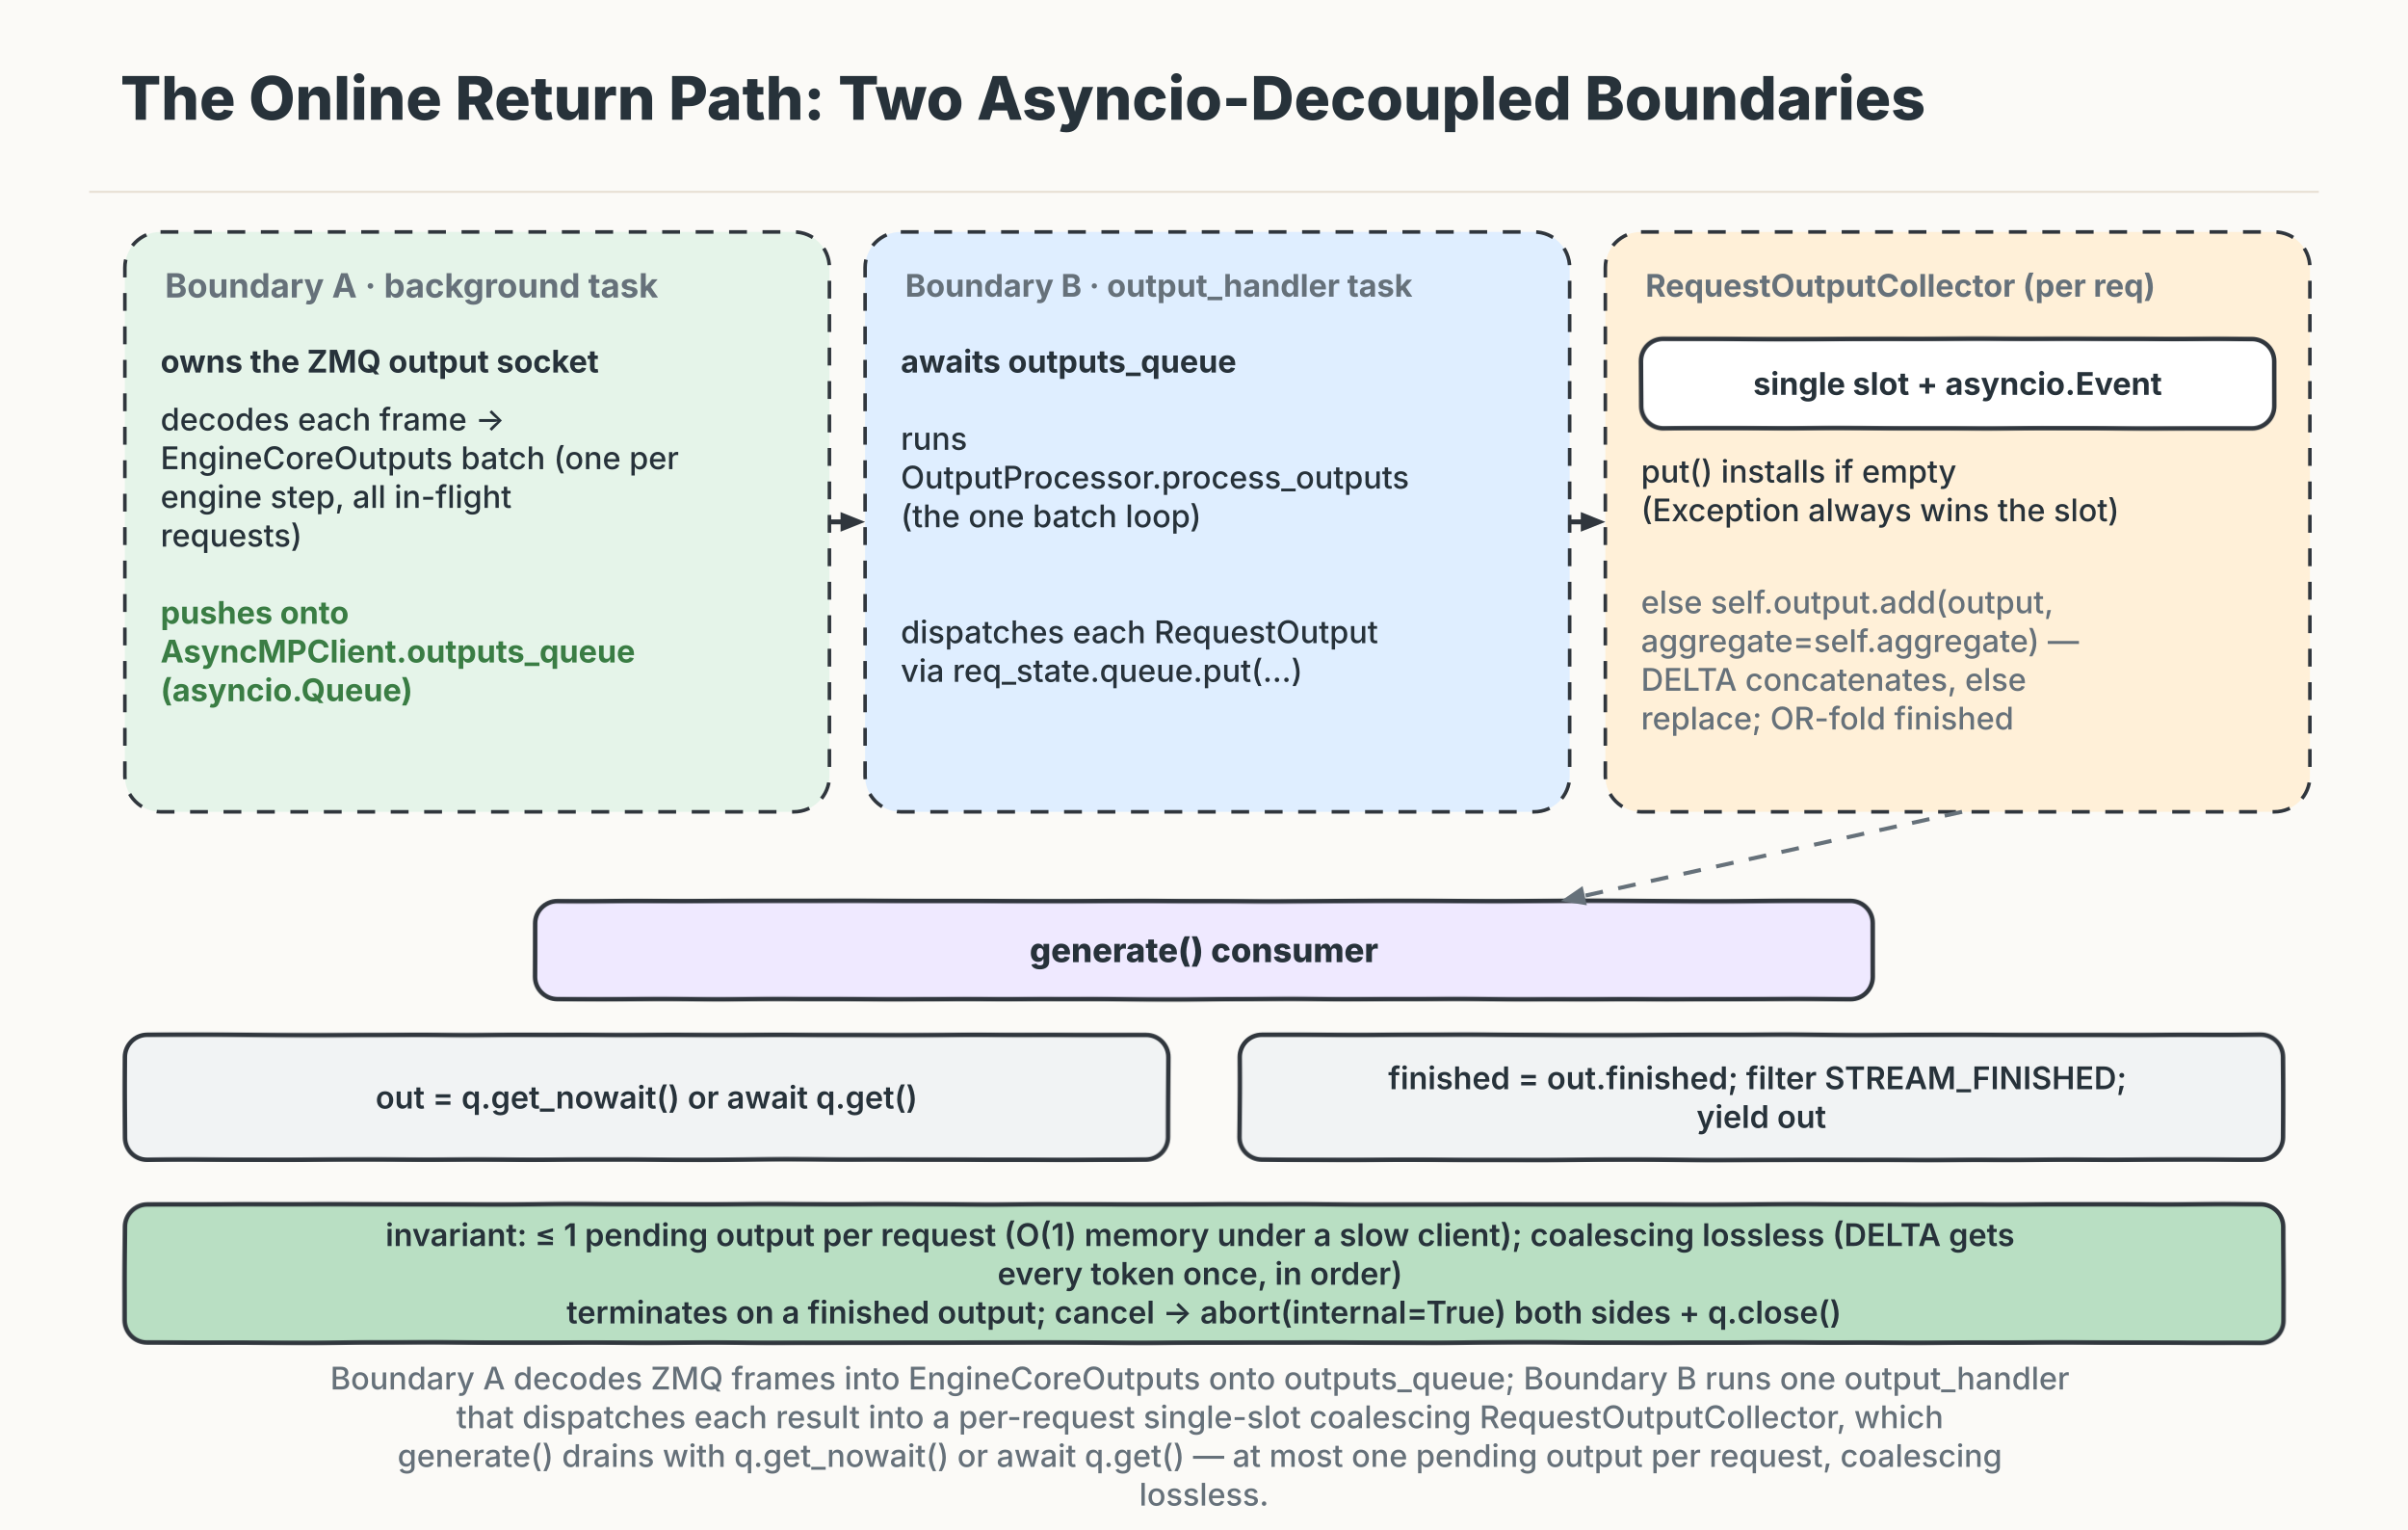
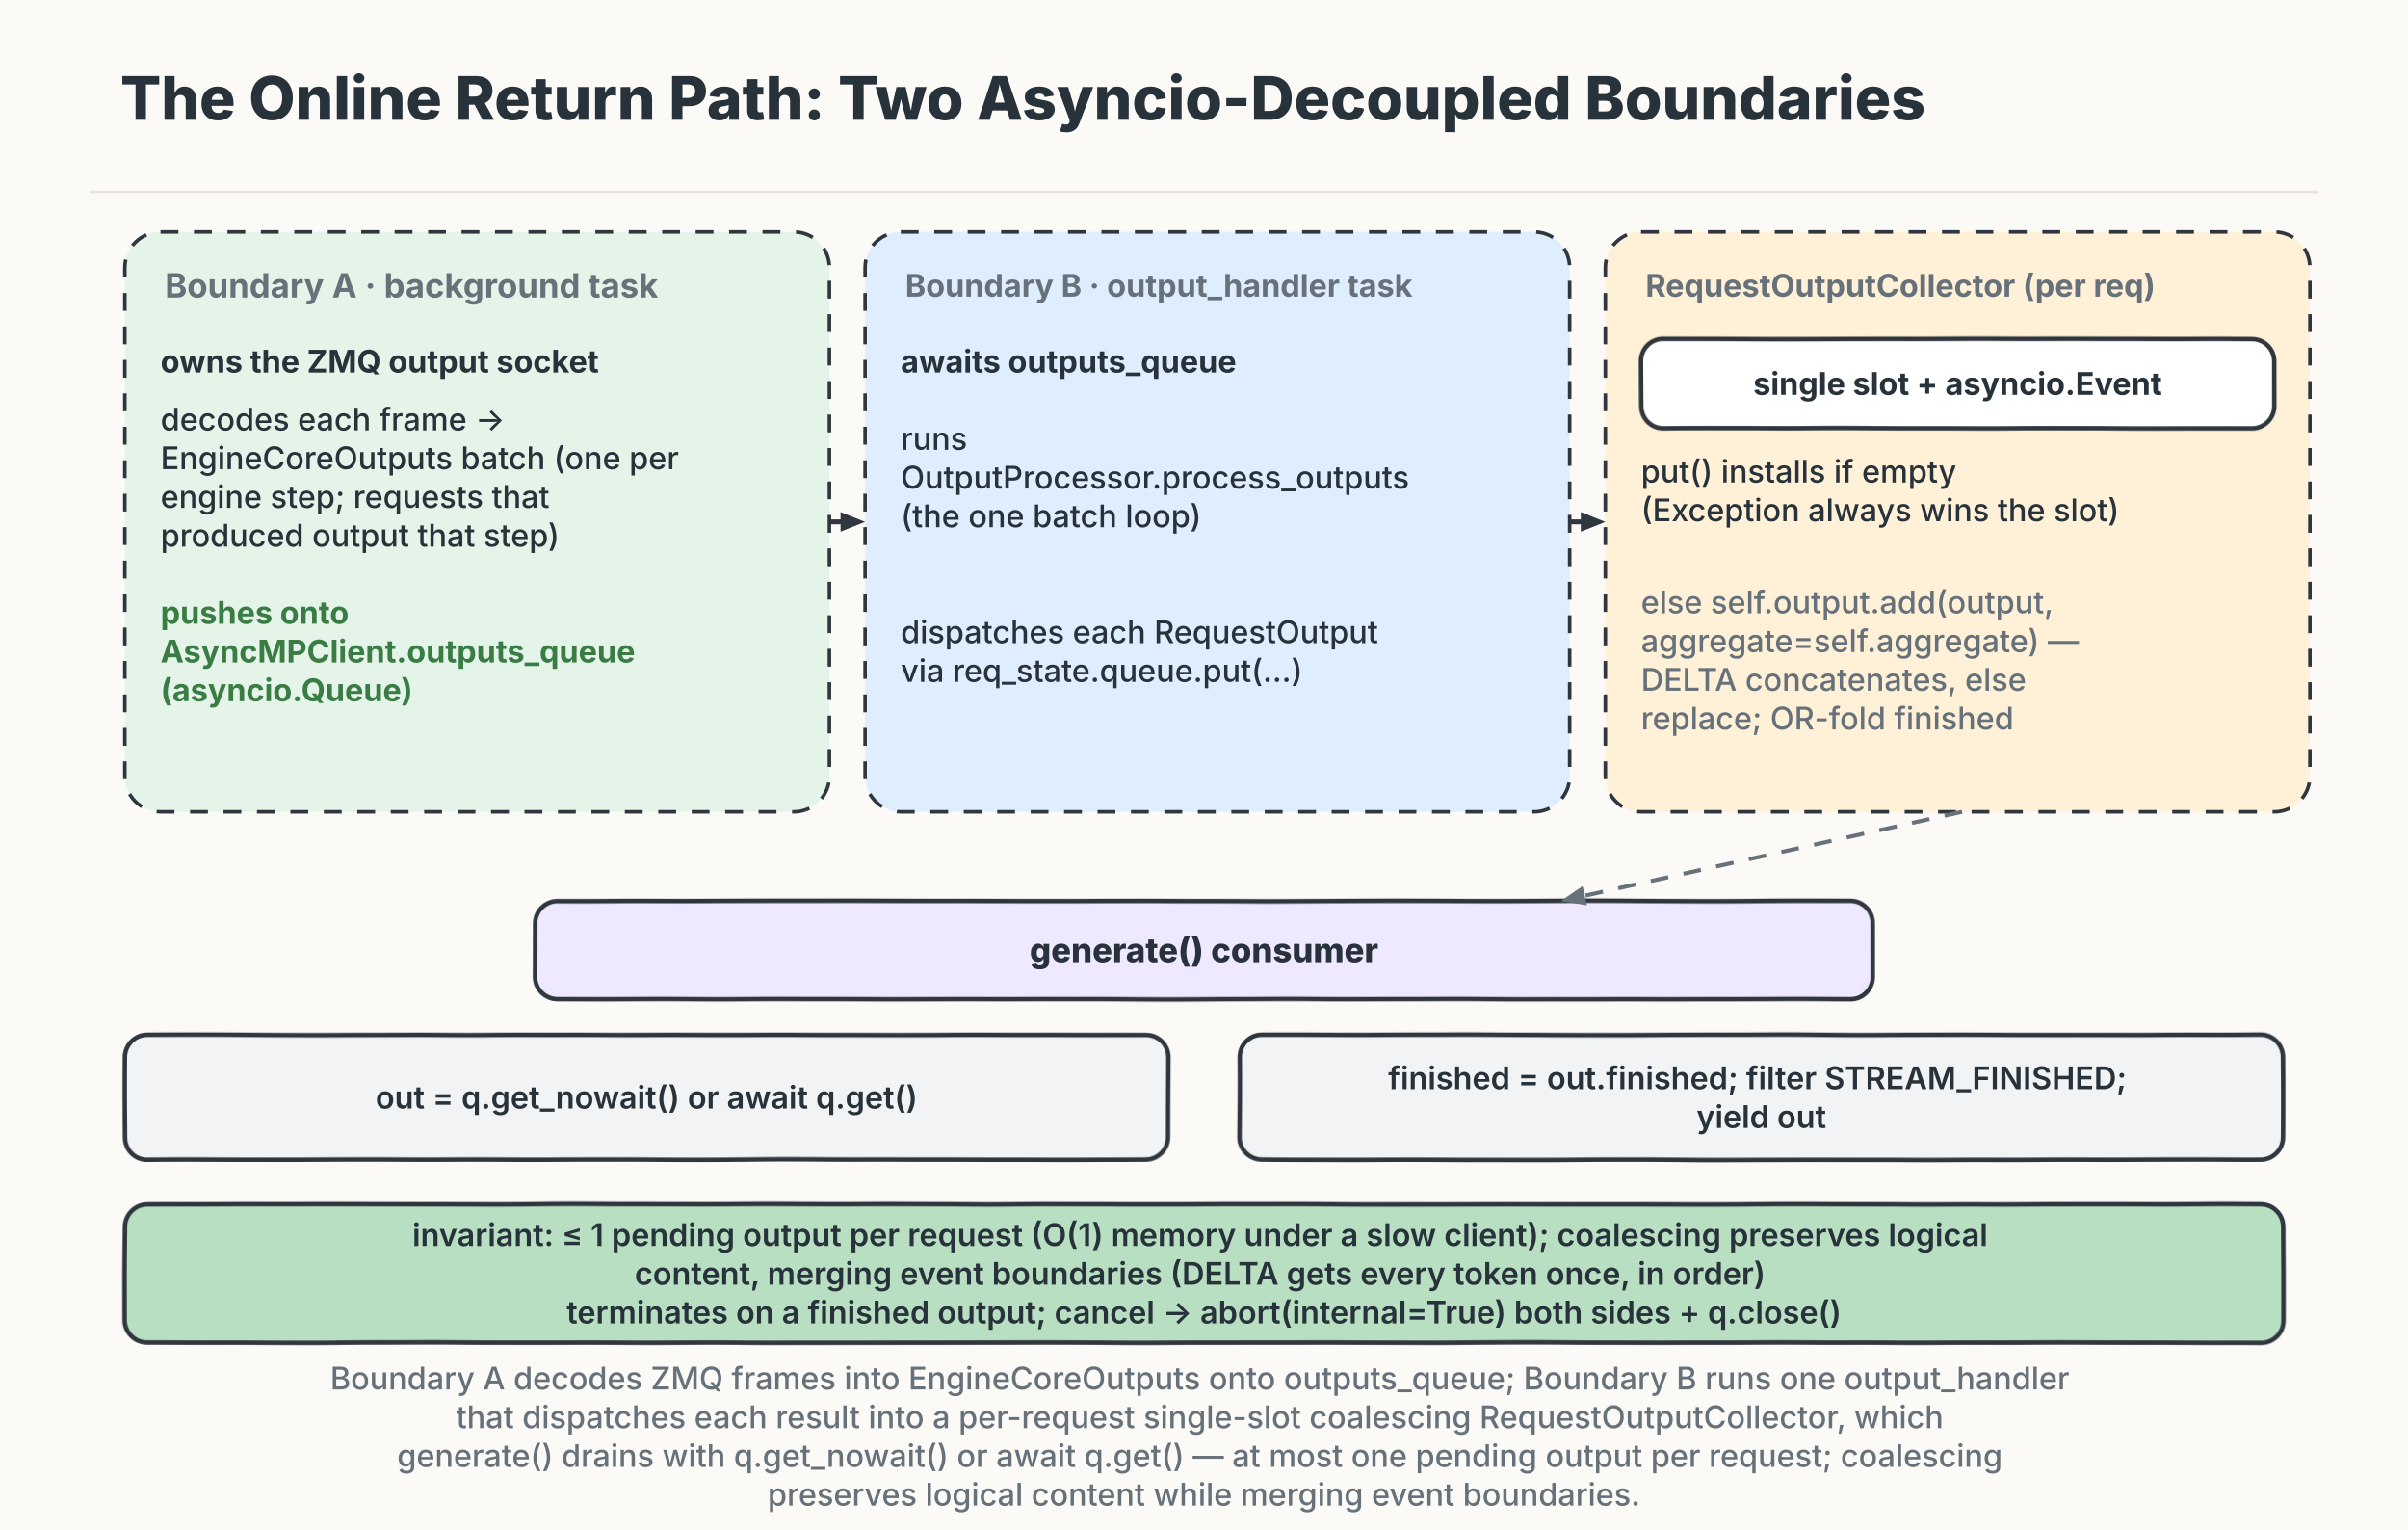
<svg xmlns="http://www.w3.org/2000/svg" width="1080" height="686" viewBox="0 0 1080 686" role="img" aria-label="The Online Return Path: Two Asyncio-Decoupled Boundaries">
  <defs>
    <filter id="roughen">
      <feTurbulence type="fractalNoise" baseFrequency="0.018" numOctaves="2" seed="7" result="noise" />
      <feDisplacementMap in="SourceGraphic" in2="noise" scale="0.55" />
    </filter>
    <marker id="arrow" viewBox="0 0 12 12" refX="9.2" refY="6" markerUnits="userSpaceOnUse" markerWidth="12" markerHeight="12" orient="auto-start-reverse">
      <path d="M 1.5 2 L 11 6 L 1.5 10 z" fill="#30363d" />
    </marker>
    <style>
    text { font-family: Inter, -apple-system, BlinkMacSystemFont, "Segoe UI", "PingFang SC", "Noto Sans CJK SC", Arial, sans-serif; }
    .rough { filter: url(#roughen); }
  </style>
  </defs>
  <rect width="1080" height="686" fill="#fbfaf7" />
  <path d="M 40 86 H 1040" stroke="#e9e2d7" stroke-width="1" />
  <text x="54" y="53.72" text-anchor="start" font-size="27" font-weight="800" fill="#27323a">
    <tspan x="54" dy="0">The Online Return Path: Two Asyncio-Decoupled Boundaries</tspan>
  </text>
  <rect x="56" y="104" width="316" height="260" rx="16" fill="#e5f4e9" stroke="#30363d" stroke-width="1.6" stroke-dasharray="8 7" />
  <text x="74" y="133.4" text-anchor="start" font-size="15" font-weight="700" fill="#66717a">
    <tspan x="74" dy="0">Boundary A  ·  background task</tspan>
  </text>
  <text x="72" y="167.04" text-anchor="start" font-size="14" font-weight="700" fill="#27323a">
    <tspan x="72" dy="0">owns the ZMQ output socket</tspan>
  </text>
  <text x="72" y="193" text-anchor="start" font-size="14" font-weight="500" fill="#27323a">
    <tspan x="72" dy="0">decodes each frame →</tspan>
    <tspan x="72" dy="17.36">EngineCoreOutputs batch (one per</tspan>
-     <tspan x="72" dy="17.36">engine step, all in-flight</tspan>
-     <tspan x="72" dy="17.36">requests)</tspan>
+     <tspan x="72" dy="17.36">engine step; requests that</tspan>
+     <tspan x="72" dy="17.36">produced output that step)</tspan>
  </text>
  <text x="72" y="279.68" text-anchor="start" font-size="14" font-weight="700" fill="#3a7d44">
    <tspan x="72" dy="0">pushes onto</tspan>
    <tspan x="72" dy="17.36">AsyncMPClient.outputs_queue </tspan>
    <tspan x="72" dy="17.36">(asyncio.Queue)</tspan>
  </text>
  <rect x="388" y="104" width="316" height="260" rx="16" fill="#dfeeff" stroke="#30363d" stroke-width="1.6" stroke-dasharray="8 7" />
  <text x="406" y="133.04" text-anchor="start" font-size="14" font-weight="700" fill="#66717a">
    <tspan x="406" dy="0">Boundary B · output_handler task</tspan>
  </text>
  <text x="404" y="167.04" text-anchor="start" font-size="14" font-weight="700" fill="#27323a">
    <tspan x="404" dy="0">awaits outputs_queue</tspan>
  </text>
  <text x="404" y="201.68" text-anchor="start" font-size="14" font-weight="500" fill="#27323a">
    <tspan x="404" dy="0">runs</tspan>
    <tspan x="404" dy="17.36">OutputProcessor.process_outputs </tspan>
    <tspan x="404" dy="17.36">(the one batch loop)</tspan>
  </text>
  <text x="404" y="288.36" text-anchor="start" font-size="14" font-weight="500" fill="#27323a">
    <tspan x="404" dy="0">dispatches each RequestOutput</tspan>
    <tspan x="404" dy="17.36">via req_state.queue.put(...)</tspan>
  </text>
  <rect x="720" y="104" width="316" height="260" rx="16" fill="#fff0d8" stroke="#30363d" stroke-width="1.6" stroke-dasharray="8 7" />
  <text x="738" y="133.04" text-anchor="start" font-size="14" font-weight="700" fill="#66717a">
    <tspan x="738" dy="0">RequestOutputCollector (per req)</tspan>
  </text>
  <rect class="rough" x="736" y="152" width="284" height="40" rx="10" fill="#fff" stroke="#30363d" stroke-width="2" />
  <text x="878" y="177.04" text-anchor="middle" font-size="14" font-weight="700" fill="#27323a">
    <tspan x="878" dy="0">single slot + asyncio.Event</tspan>
  </text>
  <text x="736" y="216.36" text-anchor="start" font-size="14" font-weight="500" fill="#27323a">
    <tspan x="736" dy="0">put() installs if empty</tspan>
    <tspan x="736" dy="17.36">(Exception always wins the slot)</tspan>
  </text>
  <text x="736" y="275" text-anchor="start" font-size="14" font-weight="500" fill="#66717a">
    <tspan x="736" dy="0">else self.output.add(output,</tspan>
    <tspan x="736" dy="17.36">aggregate=self.aggregate) —</tspan>
    <tspan x="736" dy="17.36">DELTA concatenates, else</tspan>
    <tspan x="736" dy="17.36">replace; OR-fold finished</tspan>
  </text>
  <path d="M 372 234 L 381.0 234.0" fill="none" stroke="#30363d" stroke-width="2.2" />
  <path d="M 388 234 L 377.0 238.4 L 377.0 229.6 z" fill="#30363d" />
  <path d="M 704 234 L 713.0 234.0" fill="none" stroke="#30363d" stroke-width="2.2" />
  <path d="M 720 234 L 709.0 238.4 L 709.0 229.6 z" fill="#30363d" />
  <rect class="rough" x="240" y="404" width="600" height="44" rx="10" fill="#efe9ff" stroke="#30363d" stroke-width="2" />
  <text x="540" y="431.4" text-anchor="middle" font-size="15" font-weight="800" fill="#27323a">
    <tspan x="540" dy="0">generate() consumer</tspan>
  </text>
  <rect class="rough" x="56" y="464" width="468" height="56" rx="10" fill="#f1f3f4" stroke="#30363d" stroke-width="2" />
  <text x="290" y="497.04" text-anchor="middle" font-size="14" font-weight="600" fill="#27323a">
    <tspan x="290" dy="0">out = q.get_nowait() or await q.get()</tspan>
  </text>
  <rect class="rough" x="556" y="464" width="468" height="56" rx="10" fill="#f1f3f4" stroke="#30363d" stroke-width="2" />
  <text x="790" y="488.36" text-anchor="middle" font-size="14" font-weight="600" fill="#27323a">
    <tspan x="790" dy="0">finished = out.finished; filter STREAM_FINISHED;</tspan>
    <tspan x="790" dy="17.36">yield out</tspan>
  </text>
  <path d="M 880 364 L 706.8 402.5" fill="none" stroke="#66717a" stroke-width="1.8" stroke-dasharray="8 7" />
  <path d="M 700 404 L 709.8 397.3 L 711.7 405.9 z" fill="#66717a" />
  <rect class="rough" x="56" y="540" width="968" height="62" rx="10" fill="#b9dfc3" stroke="#30363d" stroke-width="2" />
  <text x="540" y="558.68" text-anchor="middle" font-size="14" font-weight="600" fill="#27323a">
-     <tspan x="540" dy="0">invariant: ≤ 1 pending output per request (O(1) memory under a slow client); coalescing lossless (DELTA gets</tspan>
-     <tspan x="540" dy="17.36">every token once, in order)</tspan>
+     <tspan x="540" dy="0">invariant: ≤ 1 pending output per request (O(1) memory under a slow client); coalescing preserves logical</tspan>
+     <tspan x="540" dy="17.36">content, merging event boundaries (DELTA gets every token once, in order)</tspan>
    <tspan x="540" dy="17.36">terminates on a finished output; cancel → abort(internal=True) both sides + q.close()</tspan>
  </text>
  <text x="540" y="623" text-anchor="middle" font-size="14" font-weight="500" fill="#66717a">
    <tspan x="540" dy="0">Boundary A decodes ZMQ frames into EngineCoreOutputs onto outputs_queue; Boundary B runs one output_handler</tspan>
    <tspan x="540" dy="17.36">that dispatches each result into a per-request single-slot coalescing RequestOutputCollector, which</tspan>
-     <tspan x="540" dy="17.36">generate() drains with q.get_nowait() or await q.get() — at most one pending output per request, coalescing</tspan>
-     <tspan x="540" dy="17.36">lossless.</tspan>
+     <tspan x="540" dy="17.36">generate() drains with q.get_nowait() or await q.get() — at most one pending output per request; coalescing</tspan>
+     <tspan x="540" dy="17.36">preserves logical content while merging event boundaries.</tspan>
  </text>
</svg>
